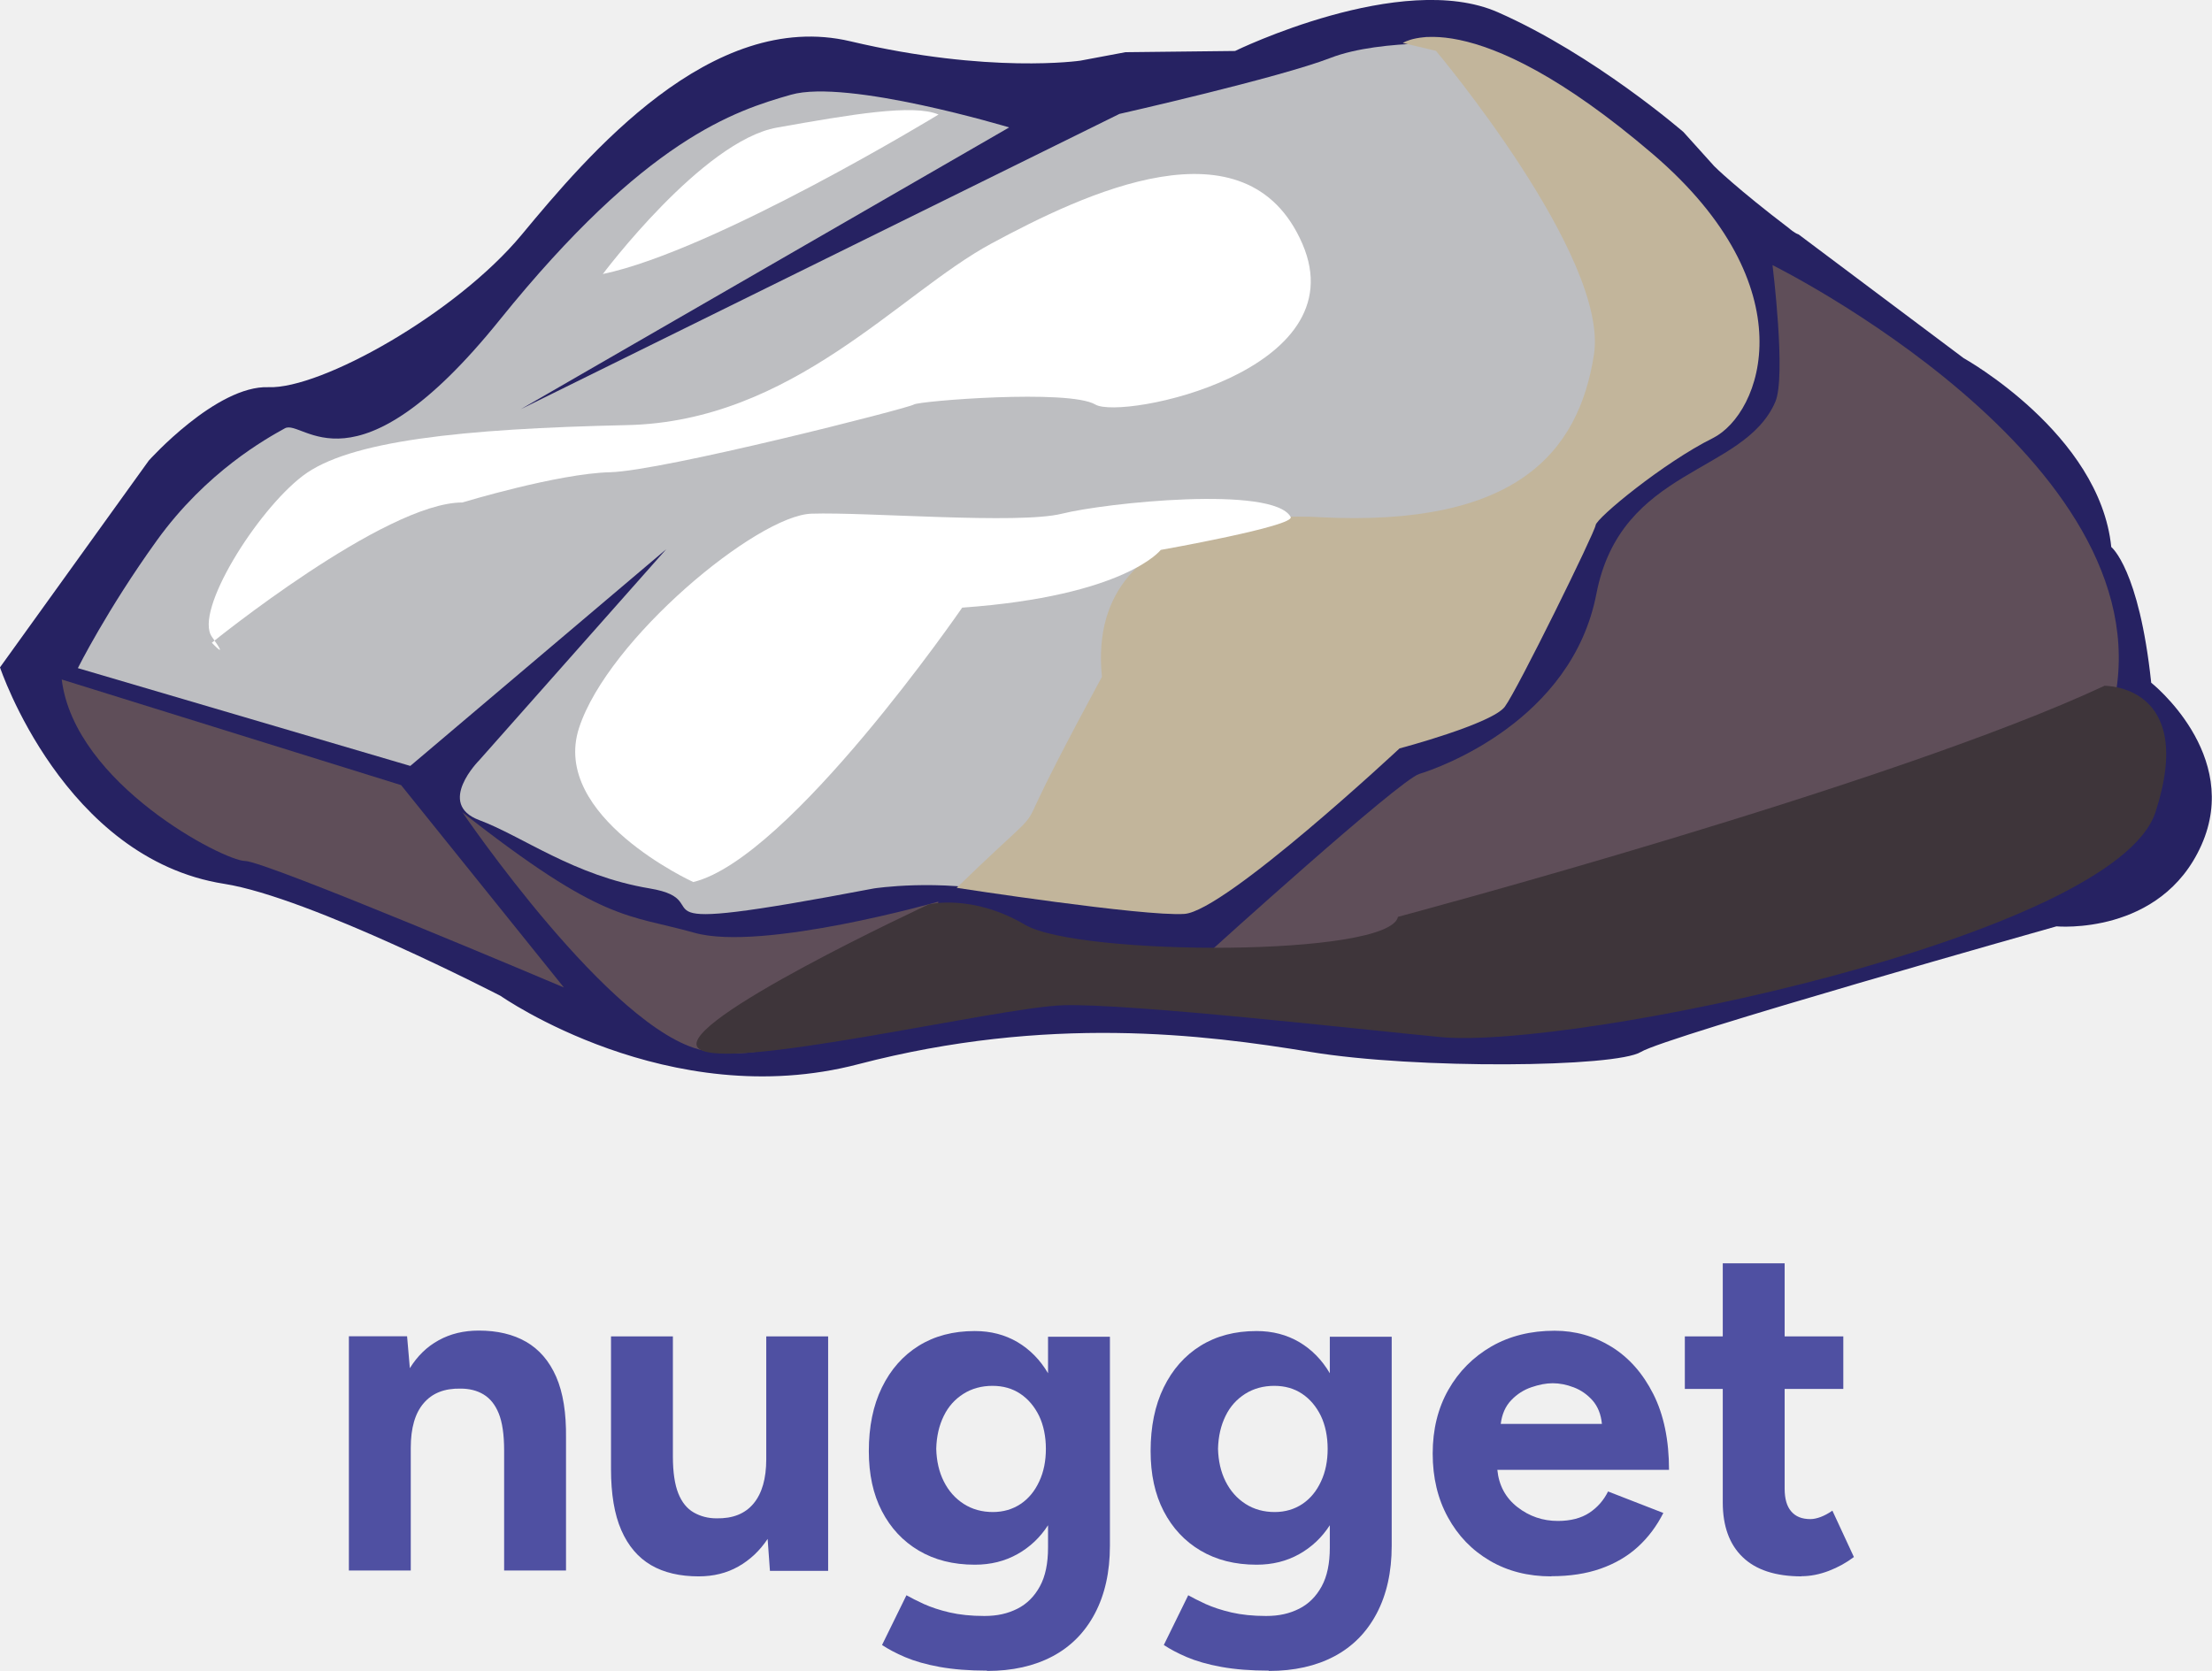
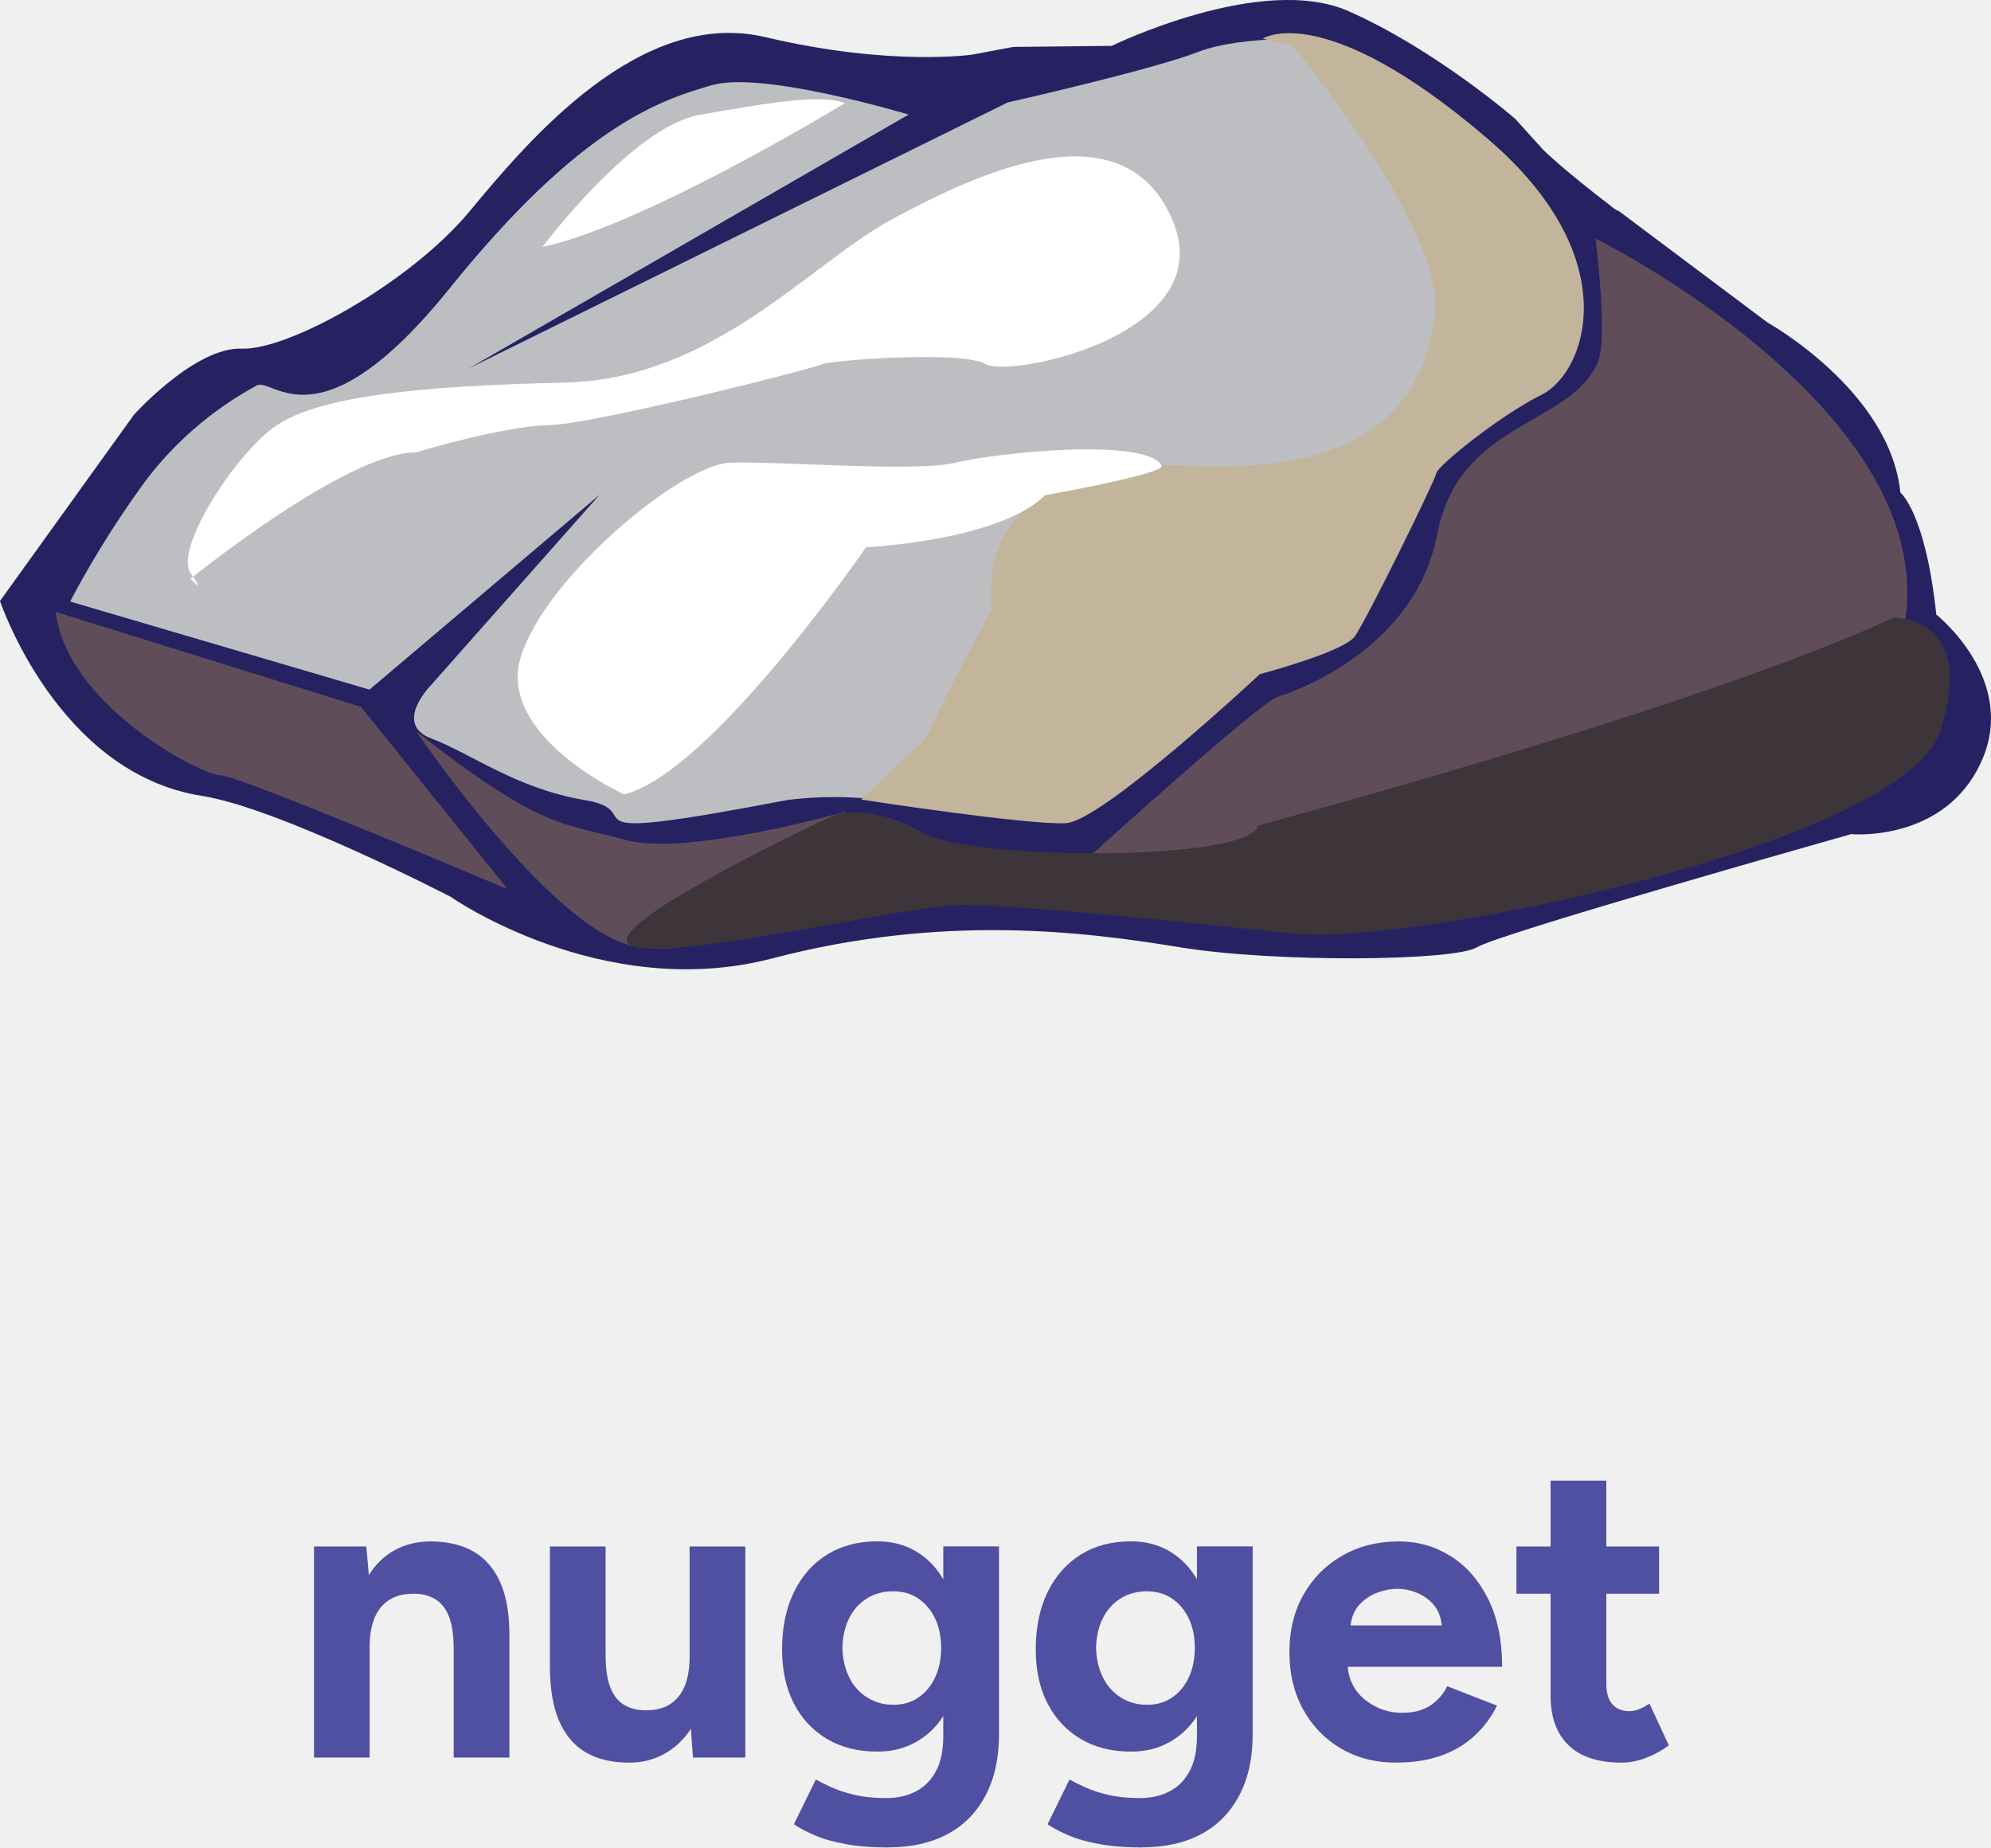
- <svg xmlns="http://www.w3.org/2000/svg" id="Layer_2" data-name="Layer 2" viewBox="0 0 144.05 108.82">
+ <svg xmlns="http://www.w3.org/2000/svg" id="Layer_2" data-name="Layer 2" viewBox="0 0 464.17 430.63">
  <defs>
    <style>
      .cls-1 {
        fill: #bdbec1;
      }

      .cls-2 {
        fill: #fff;
      }

      .cls-3 {
        fill: #5f4e59;
      }

      .cls-4 {
        fill: #262262;
      }

      .cls-5 {
        fill: #3e353a;
      }

      .cls-6 {
        fill: #4f50a2;
      }

      .cls-7 {
        fill: #c2b59b;
      }
    </style>
  </defs>
  <g id="Layer_2-2" data-name="Layer 2">
+     <path class="cls-4" d="M451.42,143.26c-2.54-23.87-8.38-28.44-8.38-28.44-2.41-23.75-30.95-39.63-30.95-39.63l-34.63-25.96c-.96-.32-1.97-1.27-1.97-1.27-10.92-8.32-15.7-13-15.75-13.08l-6.46-7.15s-18.66-16.22-38.94-25.15c-20.28-8.92-55.16,8.11-55.16,8.11l-23,.25-9.45,1.78s-19.06,2.84-48.27-4.06c-29.2-6.9-55.16,23.93-68.95,40.56-13.79,16.63-42.18,32.45-53.13,32.04-10.95-.41-25.15,15.41-25.15,15.41L0,140.08s13.38,40.15,47.05,45.43c18.05,2.83,58,23.52,58,23.52,0,0,35.29,24.74,75.04,14.35,39.75-10.39,72.6-6.24,94.91-2.59,22.31,3.65,64.08,3.24,69.36,0,5.27-3.24,87.2-26.36,87.2-26.36,0,0,21.9,2.03,30.42-17.04,8.52-19.06-10.56-34.14-10.56-34.14ZM446.44,173.05c-7.94,17.78-28.37,15.89-28.37,15.89,0,0-76.41,21.56-81.32,24.59-4.92,3.03-43.88,3.4-64.68,0-20.8-3.4-51.44-7.28-88.51,2.41-37.07,9.69-69.98-13.38-69.98-13.38,0,0-37.26-19.3-54.09-21.94-31.39-4.92-43.88-42.36-43.88-42.36l29.12-40.47s9.5-11.25,19.71-10.87c10.21.38,40.43-17.88,53.29-33.38,12.86-15.51,36.87-43.37,64.3-37.82,16.5,3.34,17.12,3.4,17.12,3.4l18.73,2.25,39.42-3.76s32.53-15.89,51.44-7.56c18.91,8.32,36.31,23.45,36.31,23.45l10.16,9.84s9.65,3.87,20.95,16.89c0,0,3.3,3.81,15.56,9.9l8.18,7.62s15.4,6.22,37.4,42.1c0,0,.4,8.7,4.96,27.11,0,0,12.11,8.33,4.16,26.11Z" />
+     <path class="cls-4" d="M47.99,89.74s42.53-7.8,64.95-35.24c22.43-27.44,53.81-47.43,68.19-40s87.05-.76,93.9-5.33c6.86-4.57,36.37-6.04,54.66,17.96,18.29,24,23.06,9.34,23.06,9.34,0,0,62.63,51.81,68.36,64.95,5.73,13.14,17.16,3.43,17.16,21.71s9.71,33.14,9.71,33.14c0,0,9.69,33.14-26.87,33.14s-77.7,24-77.7,24c0,0-48-1.14-119.43-4-71.43-2.86-37.51,33.47-112.37-1.39-74.86-34.86-85.14-36.57-85.14-36.57,0,0-25.27-25.39-6.29-48.14,16.57-19.86,27.81-33.58,27.81-33.58Z" />
+     <path class="cls-3" d="M443.75,146.97s-50.62,15.34-63.95,20.67c-13.33,5.33-59.81,20.23-75.81,28.78-16,8.55-50.19,3.41-50.19,3.41,0,0,39.9-36.17,44.1-37.42,4.19-1.25,32-11.13,37.14-37.81,5.14-26.68,30.92-25.03,37.52-40.27,2.31-5.32-.57-28.7-.57-28.7,0,0,82.1,40.63,71.76,91.33Z" />
+     <path class="cls-1" d="M139.83,115.27l-39.24,44.31s-9.14,9.14,0,12.57c9.14,3.43,19.78,11.68,35.78,14.35,16,2.67-8.95,10.67,47.05,0,0,0,13.52-2.1,27.62.95l141.36-97.58-43.27-80.63s-19.06-1.29-29.88,2.89c-10.82,4.19-44.31,11.75-44.31,11.75l-125.6,61.97,102.48-59.14s-33.95-10.26-45.78-6.87c-11.83,3.39-30.51,9.27-61.13,47.27-30.61,38-41.24,20.62-45.09,22.76-3.85,2.14-16.43,9.05-26.88,23.57-10.45,14.52-16.57,26.78-16.57,26.78l69.77,20.52,53.69-45.46Z" />
+     <path class="cls-7" d="M301.32,10.65s36.38,43.24,33.14,63.81c-3.24,20.57-16.38,36.19-57.52,34.1,0,0-49.52-4-45.71,33.52,0,0-9.48,17.37-13.52,26.1-2.69,5.81-.95,2.67-16.94,18.19,0,0,39.23,6.06,47.8,5.49s45.14-34.72,45.14-34.72c0,0,19.43-5.14,22.1-8.76,2.67-3.62,18.87-36.57,19.05-38.1s14.29-13.14,24.57-18.29c10.29-5.14,20.02-31.72-12.57-59.62-38.38-32.86-52.48-23.36-52.48-23.36l6.95,1.64Z" />
+     <path class="cls-2" d="M44.43,134.9s36.32-29.46,52.57-29.46c0,0,20.06-6.1,30.98-6.35s62.73-13.46,63.75-14.22,32.51-3.3,38.1,0,55.11-6.86,43.43-33.78c-11.68-26.92-45.97-10.41-65.27,0-19.3,10.41-41.65,37.33-76.44,38.1-34.79.76-58.41,3.3-68.06,10.67-9.65,7.37-22.86,28.44-19.05,33.78,3.81,5.33,0,1.27,0,1.27Z" />
+     <path class="cls-2" d="M126.47,57.55s20.95-28,36.57-30.76c15.62-2.76,28.57-4.99,33.9-2.73,0,0-46.86,28.54-70.48,33.49Z" />
+     <path class="cls-2" d="M145.51,185.17s-30.1-13.71-24-32.38c6.1-18.67,37.33-44.57,48.76-44.95s43.43,2.29,52.57,0,44.27-5.96,47.97.68c1.06,1.9-27.28,6.94-27.28,6.94,0,0-7.37,9.65-41.65,12.13,0,0-36.19,52.63-56.38,57.58Z" />
+     <path class="cls-3" d="M84.18,164.78l34.16,42.48s-62.6-26.54-66.92-26.54-35.73-16.13-38.44-38.1l71.2,22.16Z" />
+     <path class="cls-3" d="M97,170.44s31.24,45.97,50.54,50.03c19.3,4.06,45.46-12.19,49.4-31.24,0,0-36.95,10.53-51.17,6.54-14.22-4-19.05-1.96-48.76-25.33Z" />
+     <path class="cls-5" d="M441.51,143.93s19.54-.37,10.79,26.51c-8.51,26.16-122.51,49.87-150.13,47.21-16.49-1.59-65.28-7.11-79.14-6.67-13.86.45-71.56,14.26-76.57,8.95-5.02-5.31,48.39-30.13,48.39-30.13,0,0,9.07-2.3,20.25,4.28,11.17,6.58,76.41,6.8,78.22-1.68,0,0,103.52-27.62,148.19-48.48Z" />
    <g>
-       <path class="cls-4" d="M140.09,44.46c-.79-7.41-2.6-8.83-2.6-8.83-.75-7.37-9.61-12.3-9.61-12.3l-10.75-8.06c-.3-.1-.61-.39-.61-.39-3.39-2.58-4.87-4.03-4.89-4.06l-2-2.22s-5.79-5.03-12.08-7.8c-6.29-2.77-17.12,2.52-17.12,2.52l-7.14.08-2.93.55s-5.92.88-14.98-1.26c-9.06-2.14-17.12,7.43-21.4,12.59-4.28,5.16-13.09,10.07-16.49,9.94-3.4-.13-7.8,4.78-7.8,4.78L0,43.47s4.15,12.46,14.6,14.1c5.6.88,18,7.3,18,7.3,0,0,10.95,7.68,23.29,4.45,12.34-3.22,22.53-1.94,29.45-.8s19.89,1.01,21.52,0c1.64-1.01,27.06-8.18,27.06-8.18,0,0,6.8.63,9.44-5.29,2.64-5.92-3.28-10.59-3.28-10.59ZM138.55,53.71c-2.46,5.52-8.8,4.93-8.8,4.93,0,0-23.71,6.69-25.24,7.63-1.53.94-13.62,1.06-20.07,0-6.46-1.06-15.96-2.26-27.47.75-11.5,3.01-21.72-4.15-21.72-4.15,0,0-11.56-5.99-16.79-6.81-9.74-1.53-13.62-13.15-13.62-13.15l9.04-12.56s2.95-3.49,6.12-3.37,12.55-5.55,16.54-10.36,11.44-13.46,19.96-11.74c5.12,1.04,5.31,1.05,5.31,1.05l5.81.7,12.23-1.17s10.1-4.93,15.96-2.35c5.87,2.58,11.27,7.28,11.27,7.28l3.15,3.05s3,1.2,6.5,5.24c0,0,1.02,1.18,4.83,3.07l2.54,2.36s4.78,1.93,11.61,13.06c0,0,.12,2.7,1.54,8.41,0,0,3.76,2.59,1.29,8.1Z" />
-       <path class="cls-4" d="M14.89,27.85s13.2-2.42,20.16-10.94c6.96-8.52,16.7-14.72,21.16-12.41s27.01-.24,29.14-1.66c2.13-1.42,11.29-1.87,16.96,5.57,5.67,7.45,7.16,2.9,7.16,2.9,0,0,19.44,16.08,21.21,20.16,1.78,4.08,5.32,1.06,5.32,6.74s3.01,10.29,3.01,10.29c0,0,3.01,10.29-8.34,10.29s-24.11,7.45-24.11,7.45c0,0-14.9-.35-37.06-1.24-22.17-.89-11.64,10.39-34.87-.43-23.23-10.82-26.42-11.35-26.42-11.35,0,0-7.84-7.88-1.95-14.94,5.14-6.16,8.63-10.42,8.63-10.42Z" />
-       <path class="cls-3" d="M137.71,45.61s-15.71,4.76-19.85,6.42-18.56,6.28-23.53,8.93-15.58,1.06-15.58,1.06c0,0,12.38-11.22,13.68-11.61,1.3-.39,9.93-3.45,11.53-11.73,1.6-8.28,9.6-7.77,11.65-12.5.72-1.65-.18-8.91-.18-8.91,0,0,25.48,12.61,22.27,28.34Z" />
-       <path class="cls-1" d="M43.39,35.77l-12.18,13.75s-2.84,2.84,0,3.9c2.84,1.06,6.14,3.62,11.1,4.45s-2.78,3.31,14.6,0c0,0,4.2-.65,8.57.3l43.87-30.28-13.43-25.02s-5.91-.4-9.27.9-13.75,3.65-13.75,3.65l-38.98,19.23,31.8-18.35s-10.54-3.18-14.21-2.13-9.47,2.88-18.97,14.67c-9.5,11.79-12.8,6.4-13.99,7.06s-5.1,2.81-8.34,7.31-5.14,8.31-5.14,8.31l21.65,6.37,16.66-14.11Z" />
-       <path class="cls-7" d="M93.51,3.31s11.29,13.42,10.29,19.8c-1,6.38-5.08,11.23-17.85,10.58,0,0-15.37-1.24-14.19,10.4,0,0-2.94,5.39-4.2,8.1-.83,1.8-.3.83-5.26,5.64,0,0,12.17,1.88,14.83,1.7s14.01-10.78,14.01-10.78c0,0,6.03-1.6,6.86-2.72s5.86-11.35,5.91-11.82,4.43-4.08,7.63-5.67c3.19-1.6,6.21-9.84-3.9-18.5C95.73-.15,91.35,2.8,91.35,2.8l2.16.51Z" />
-       <path class="cls-2" d="M13.79,41.87s11.27-9.14,16.32-9.14c0,0,6.23-1.89,9.62-1.97s19.47-4.18,19.78-4.41,10.09-1.02,11.82,0c1.73,1.02,17.1-2.13,13.48-10.48-3.63-8.35-14.27-3.23-20.26,0-5.99,3.23-12.93,11.59-23.72,11.82-10.8.24-18.13,1.02-21.12,3.31-3,2.29-7.09,8.83-5.91,10.48s0,.39,0,.39Z" />
-       <path class="cls-2" d="M39.25,17.86s6.5-8.69,11.35-9.55c4.85-.86,8.87-1.55,10.52-.85,0,0-14.54,8.86-21.87,10.39Z" />
-       <path class="cls-2" d="M45.16,57.46s-9.34-4.26-7.45-10.05c1.89-5.79,11.59-13.83,15.13-13.95,3.55-.12,13.48.71,16.32,0,2.84-.71,13.74-1.85,14.89.21.33.59-8.46,2.15-8.46,2.15,0,0-2.29,3-12.93,3.76,0,0-11.23,16.33-17.5,17.87Z" />
-       <path class="cls-3" d="M26.12,51.14l10.6,13.18s-19.43-8.24-20.77-8.24-11.09-5-11.93-11.82l22.1,6.88Z" />
-       <path class="cls-3" d="M30.1,52.89s9.69,14.27,15.68,15.53c5.99,1.26,14.11-3.78,15.33-9.69,0,0-11.47,3.27-15.88,2.03s-5.91-.61-15.13-7.86Z" />
-       <path class="cls-5" d="M137.02,44.67s6.06-.11,3.35,8.23c-2.64,8.12-38.02,15.48-46.59,14.65-5.12-.49-20.26-2.21-24.56-2.07-4.3.14-22.21,4.42-23.76,2.78-1.56-1.65,15.02-9.35,15.02-9.35,0,0,2.82-.71,6.28,1.33,3.47,2.04,23.71,2.11,24.28-.52,0,0,32.13-8.57,45.99-15.04Z" />
-       <g>
-         <path class="cls-6" d="M22.72,102.31v-15.27h3.79l.18,2.08c.49-.79,1.11-1.4,1.88-1.82.76-.42,1.63-.63,2.61-.63,1.2,0,2.23.24,3.08.73s1.51,1.25,1.96,2.28c.45,1.03.66,2.36.64,3.98v8.64h-4.03v-7.82c0-1.04-.12-1.84-.35-2.41-.23-.57-.56-.98-.99-1.24s-.93-.38-1.5-.38c-1.04-.02-1.84.29-2.4.95-.56.65-.84,1.62-.84,2.9v8h-4.03Z" />
-         <path class="cls-6" d="M45.5,102.68c-1.22,0-2.26-.24-3.1-.73s-1.49-1.25-1.94-2.28c-.45-1.03-.67-2.36-.67-3.98v-8.64h4.03v7.82c0,1.02.12,1.82.35,2.4s.57,1,1.01,1.25c.44.25.93.38,1.48.38,1.06.02,1.86-.3,2.41-.96.55-.66.83-1.62.83-2.89v-8h4.03v15.27h-3.79l-.15-2.08c-.51.77-1.15,1.37-1.91,1.8s-1.62.64-2.58.64Z" />
-         <path class="cls-6" d="M64.28,108.82c-1.16,0-2.19-.08-3.08-.24-.89-.16-1.65-.38-2.26-.64s-1.11-.53-1.5-.79l1.59-3.24c.28.16.66.35,1.13.57.47.21,1.03.4,1.68.55s1.4.23,2.26.23,1.53-.16,2.15-.47,1.11-.8,1.47-1.46c.36-.66.53-1.5.53-2.52v-1.46c-.51.79-1.17,1.42-1.99,1.88-.82.46-1.74.69-2.78.69-1.41,0-2.62-.31-3.65-.92-1.03-.61-1.83-1.47-2.4-2.57-.57-1.1-.85-2.4-.85-3.91,0-1.59.28-2.97.85-4.14.57-1.17,1.37-2.08,2.4-2.72,1.03-.64,2.24-.96,3.65-.96,1.04,0,1.96.24,2.78.72.81.48,1.48,1.16,1.99,2.03v-2.38h4.03v13.62c0,1.71-.33,3.18-.98,4.41-.65,1.23-1.57,2.16-2.76,2.79-1.19.63-2.61.95-4.26.95ZM64.65,98.49c.69,0,1.3-.18,1.82-.53s.92-.84,1.21-1.47c.29-.62.43-1.33.43-2.12s-.15-1.53-.44-2.14c-.3-.61-.7-1.09-1.22-1.44-.52-.35-1.13-.52-1.82-.52s-1.34.17-1.89.52c-.55.35-.98.82-1.28,1.44-.3.61-.47,1.32-.49,2.14.02.79.18,1.5.49,2.12.31.62.74,1.11,1.3,1.47.56.36,1.2.53,1.91.53Z" />
-         <path class="cls-6" d="M82.63,108.82c-1.16,0-2.19-.08-3.08-.24-.89-.16-1.65-.38-2.26-.64s-1.11-.53-1.5-.79l1.59-3.24c.28.16.66.35,1.13.57.47.21,1.03.4,1.68.55s1.4.23,2.26.23,1.53-.16,2.15-.47,1.11-.8,1.47-1.46c.36-.66.53-1.5.53-2.52v-1.46c-.51.79-1.17,1.42-1.99,1.88-.82.46-1.74.69-2.78.69-1.41,0-2.62-.31-3.65-.92-1.03-.61-1.83-1.47-2.4-2.57-.57-1.1-.85-2.4-.85-3.91,0-1.59.28-2.97.85-4.14.57-1.17,1.37-2.08,2.4-2.72,1.03-.64,2.24-.96,3.65-.96,1.04,0,1.96.24,2.78.72.81.48,1.48,1.16,1.99,2.03v-2.38h4.03v13.62c0,1.71-.33,3.18-.98,4.41-.65,1.23-1.57,2.16-2.76,2.79-1.19.63-2.61.95-4.26.95ZM83,98.49c.69,0,1.3-.18,1.82-.53s.92-.84,1.21-1.47c.29-.62.43-1.33.43-2.12s-.15-1.53-.44-2.14c-.3-.61-.7-1.09-1.22-1.44-.52-.35-1.13-.52-1.82-.52s-1.34.17-1.89.52c-.55.35-.98.82-1.28,1.44-.3.61-.47,1.32-.49,2.14.02.79.18,1.5.49,2.12.31.62.74,1.11,1.3,1.47.56.36,1.2.53,1.91.53Z" />
-         <path class="cls-6" d="M101.02,102.68c-1.51,0-2.84-.34-4-1.02-1.16-.68-2.07-1.62-2.73-2.83-.66-1.2-.99-2.58-.99-4.15s.34-2.95,1.02-4.15c.68-1.2,1.62-2.14,2.81-2.83,1.19-.68,2.56-1.02,4.11-1.02,1.34,0,2.58.35,3.71,1.05,1.13.7,2.04,1.73,2.72,3.08.68,1.35,1.02,3,1.02,4.93h-11.18c.1,1.02.54,1.83,1.31,2.43.77.6,1.65.9,2.63.9.83,0,1.52-.18,2.05-.53s.94-.82,1.22-1.39l3.6,1.4c-.43.85-.98,1.59-1.66,2.21-.68.62-1.49,1.09-2.43,1.42-.94.33-2.01.49-3.21.49ZM97.72,92.75h6.6c-.06-.63-.27-1.14-.61-1.53-.35-.39-.75-.67-1.22-.85-.47-.18-.93-.27-1.37-.27s-.89.09-1.39.26c-.5.17-.94.45-1.31.84-.38.39-.61.91-.69,1.56Z" />
-         <path class="cls-6" d="M117.32,102.68c-1.69,0-2.97-.42-3.83-1.25-.87-.83-1.3-2.03-1.3-3.57v-7.39h-2.47v-3.42h2.47v-4.76h4.03v4.76h3.82v3.42h-3.82v6.5c0,.65.14,1.15.43,1.48.29.34.7.5,1.25.5.2,0,.43-.05.67-.14.24-.09.5-.23.76-.41l1.4,3.02c-.49.37-1.03.67-1.63.9-.6.23-1.2.35-1.79.35Z" />
-       </g>
+       <path class="cls-6" d="M73.2,409.67v-49.2h12.2l.59,6.69c1.57-2.56,3.59-4.51,6.05-5.85,2.46-1.35,5.26-2.02,8.41-2.02,3.87,0,7.18.79,9.94,2.36,2.75,1.57,4.85,4.02,6.3,7.33,1.44,3.31,2.13,7.59,2.07,12.84v27.85h-12.99v-25.19c0-3.35-.38-5.94-1.14-7.78-.75-1.83-1.82-3.16-3.2-3.98-1.38-.82-2.99-1.23-4.82-1.23-3.35-.07-5.92.95-7.73,3.05-1.8,2.1-2.71,5.22-2.71,9.35v25.78h-12.99Z" />
+       <path class="cls-6" d="M146.6,410.85c-3.94,0-7.27-.79-9.99-2.36-2.72-1.57-4.8-4.02-6.25-7.33-1.44-3.31-2.16-7.59-2.16-12.84v-27.85h12.99v25.19c0,3.28.38,5.86,1.13,7.73.75,1.87,1.83,3.22,3.25,4.03,1.41.82,2.99,1.23,4.77,1.23,3.4.07,6-.96,7.77-3.1,1.78-2.13,2.66-5.23,2.66-9.3v-25.78h12.99v49.2h-12.2l-.49-6.69c-1.64,2.49-3.69,4.43-6.15,5.81-2.46,1.38-5.23,2.07-8.31,2.07Z" />
+       <path class="cls-6" d="M207.12,430.63c-3.74,0-7.05-.26-9.94-.79-2.88-.52-5.31-1.21-7.28-2.07-1.97-.85-3.58-1.71-4.82-2.56l5.12-10.43c.91.52,2.13,1.13,3.64,1.82,1.51.69,3.32,1.28,5.41,1.77,2.1.49,4.52.74,7.28.74s4.94-.51,6.94-1.53c2-1.02,3.57-2.59,4.72-4.72,1.15-2.13,1.72-4.84,1.72-8.12v-4.72c-1.64,2.56-3.78,4.57-6.4,6.05-2.63,1.48-5.61,2.21-8.95,2.21-4.53,0-8.45-.98-11.76-2.95-3.31-1.97-5.89-4.72-7.72-8.27-1.84-3.54-2.75-7.74-2.75-12.59,0-5.12.91-9.56,2.75-13.34,1.83-3.77,4.41-6.69,7.72-8.76,3.32-2.07,7.23-3.1,11.76-3.1,3.35,0,6.33.77,8.95,2.31,2.62,1.54,4.76,3.72,6.4,6.54v-7.68h12.99v43.89c0,5.51-1.05,10.25-3.16,14.22-2.1,3.97-5.06,6.97-8.9,9-3.84,2.03-8.41,3.05-13.73,3.05ZM208.3,397.37c2.23,0,4.18-.57,5.85-1.72s2.96-2.72,3.88-4.72c.92-2,1.38-4.28,1.38-6.84s-.47-4.92-1.43-6.89c-.95-1.97-2.27-3.51-3.93-4.62-1.67-1.12-3.63-1.67-5.86-1.67s-4.32.56-6.09,1.67c-1.78,1.12-3.16,2.65-4.14,4.62-.98,1.97-1.51,4.26-1.57,6.89.06,2.56.59,4.84,1.57,6.84.98,2,2.38,3.58,4.19,4.72,1.8,1.15,3.85,1.72,6.15,1.72Z" />
+       <path class="cls-6" d="M266.26,430.63c-3.74,0-7.05-.26-9.94-.79-2.88-.52-5.31-1.21-7.28-2.07-1.97-.85-3.58-1.71-4.82-2.56l5.12-10.43c.91.52,2.13,1.13,3.64,1.82,1.51.69,3.32,1.28,5.41,1.77,2.1.49,4.52.74,7.28.74s4.94-.51,6.94-1.53c2-1.02,3.57-2.59,4.72-4.72,1.15-2.13,1.72-4.84,1.72-8.12v-4.72c-1.64,2.56-3.78,4.57-6.4,6.05-2.63,1.48-5.61,2.21-8.95,2.21-4.53,0-8.45-.98-11.76-2.95-3.31-1.97-5.89-4.72-7.72-8.27-1.84-3.54-2.75-7.74-2.75-12.59,0-5.12.91-9.56,2.75-13.34,1.83-3.77,4.41-6.69,7.72-8.76,3.32-2.07,7.23-3.1,11.76-3.1,3.35,0,6.33.77,8.95,2.31,2.62,1.54,4.76,3.72,6.4,6.54v-7.68h12.99v43.89c0,5.51-1.05,10.25-3.16,14.22-2.1,3.97-5.06,6.97-8.9,9-3.84,2.03-8.41,3.05-13.73,3.05ZM267.44,397.37c2.23,0,4.18-.57,5.85-1.72,1.67-1.15,2.96-2.72,3.88-4.72.92-2,1.38-4.28,1.38-6.84s-.47-4.92-1.43-6.89c-.95-1.97-2.27-3.51-3.93-4.62-1.67-1.12-3.63-1.67-5.86-1.67s-4.32.56-6.09,1.67c-1.78,1.12-3.16,2.65-4.14,4.62-.98,1.97-1.51,4.26-1.57,6.89.06,2.56.59,4.84,1.57,6.84.98,2,2.38,3.58,4.19,4.72,1.8,1.15,3.85,1.72,6.15,1.72Z" />
+       <path class="cls-6" d="M325.5,410.85c-4.86,0-9.15-1.1-12.89-3.3-3.74-2.2-6.68-5.23-8.81-9.1-2.13-3.87-3.2-8.33-3.2-13.38s1.1-9.51,3.29-13.38c2.2-3.87,5.22-6.9,9.06-9.1,3.84-2.19,8.25-3.3,13.24-3.3,4.32,0,8.31,1.13,11.96,3.4,3.64,2.26,6.56,5.58,8.75,9.94,2.2,4.36,3.3,9.66,3.3,15.89h-36.02c.33,3.28,1.74,5.89,4.24,7.82,2.49,1.93,5.31,2.9,8.46,2.9,2.68,0,4.88-.57,6.59-1.72,1.71-1.15,3.02-2.64,3.93-4.48l11.61,4.52c-1.38,2.75-3.16,5.13-5.36,7.13-2.2,2-4.81,3.53-7.82,4.58-3.02,1.05-6.46,1.57-10.33,1.57ZM314.86,378.88h21.26c-.2-2.03-.86-3.68-1.97-4.92-1.12-1.25-2.43-2.17-3.94-2.75-1.51-.59-2.99-.88-4.43-.88s-2.87.28-4.48.83c-1.61.56-3.02,1.46-4.23,2.71-1.22,1.25-1.95,2.92-2.22,5.02Z" />
+       <path class="cls-6" d="M378.04,410.85c-5.45,0-9.56-1.35-12.35-4.04-2.79-2.69-4.19-6.53-4.19-11.51v-23.81h-7.97v-11.02h7.97v-15.35h12.99v15.35h12.3v11.02h-12.3v20.96c0,2.1.46,3.69,1.38,4.77.92,1.08,2.27,1.63,4.04,1.63.66,0,1.38-.15,2.17-.44.78-.3,1.6-.74,2.46-1.33l4.52,9.74c-1.58,1.18-3.33,2.15-5.26,2.9-1.94.75-3.86,1.13-5.76,1.13Z" />
    </g>
  </g>
</svg>
